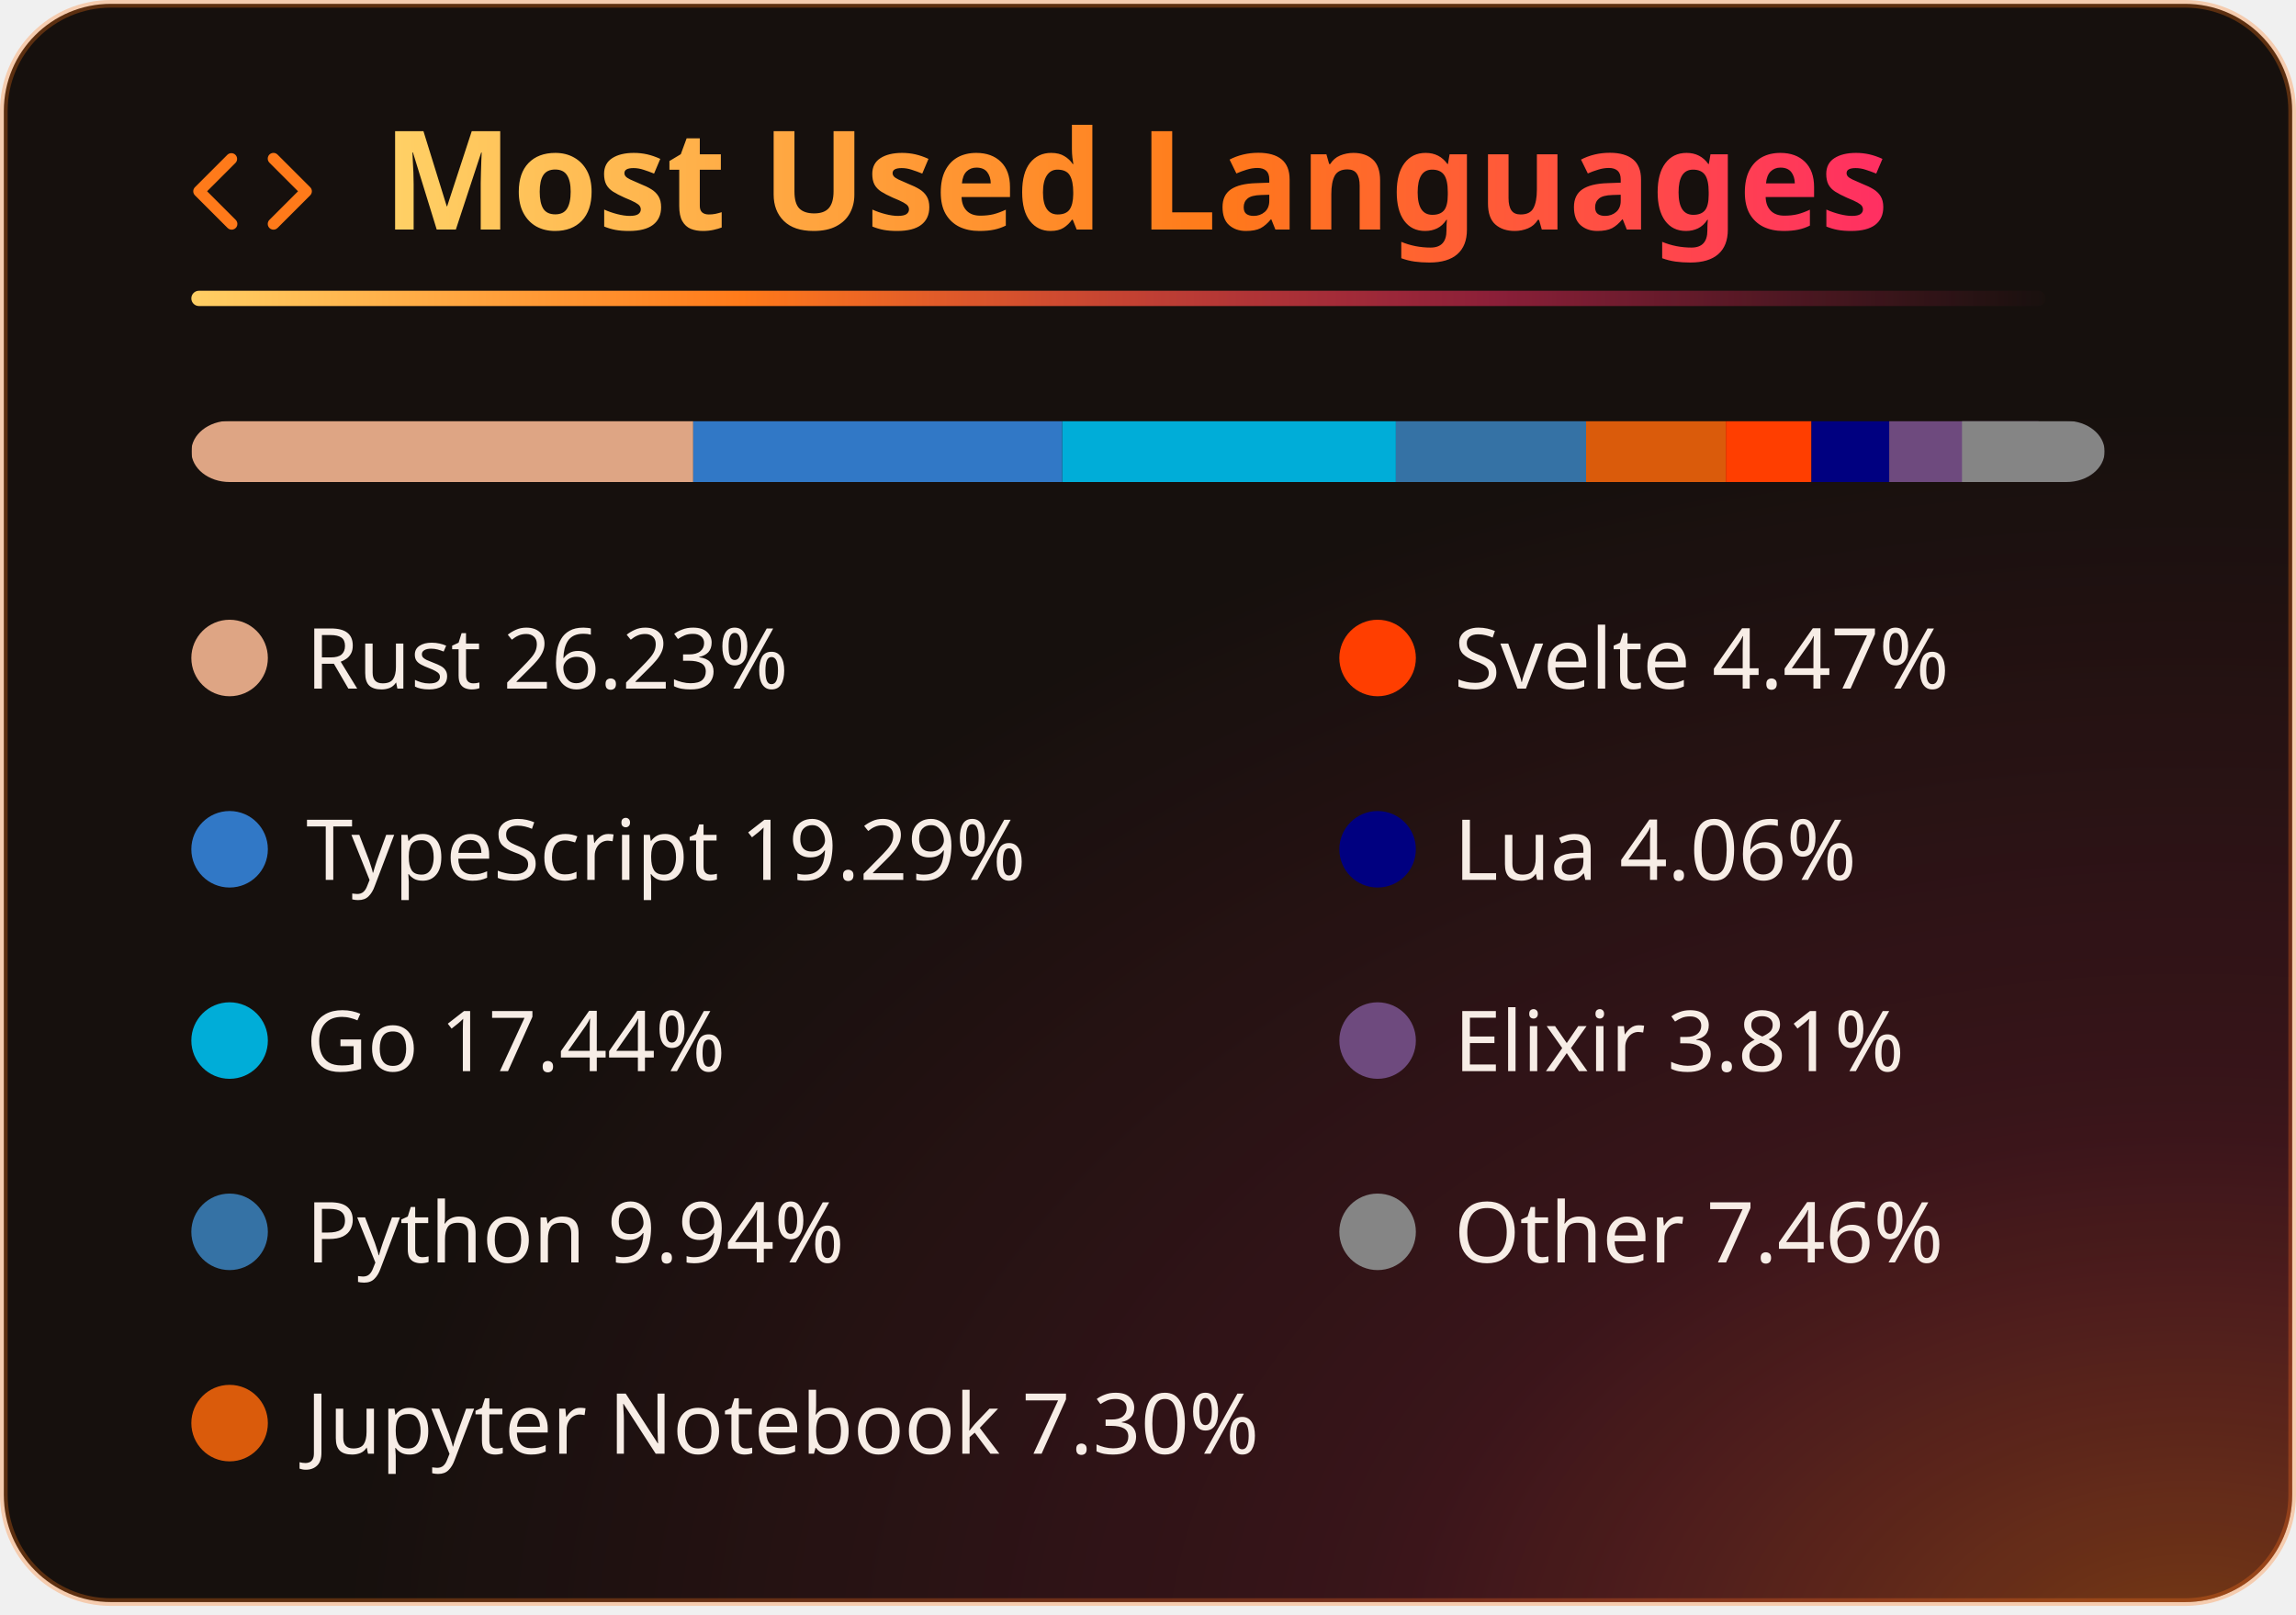
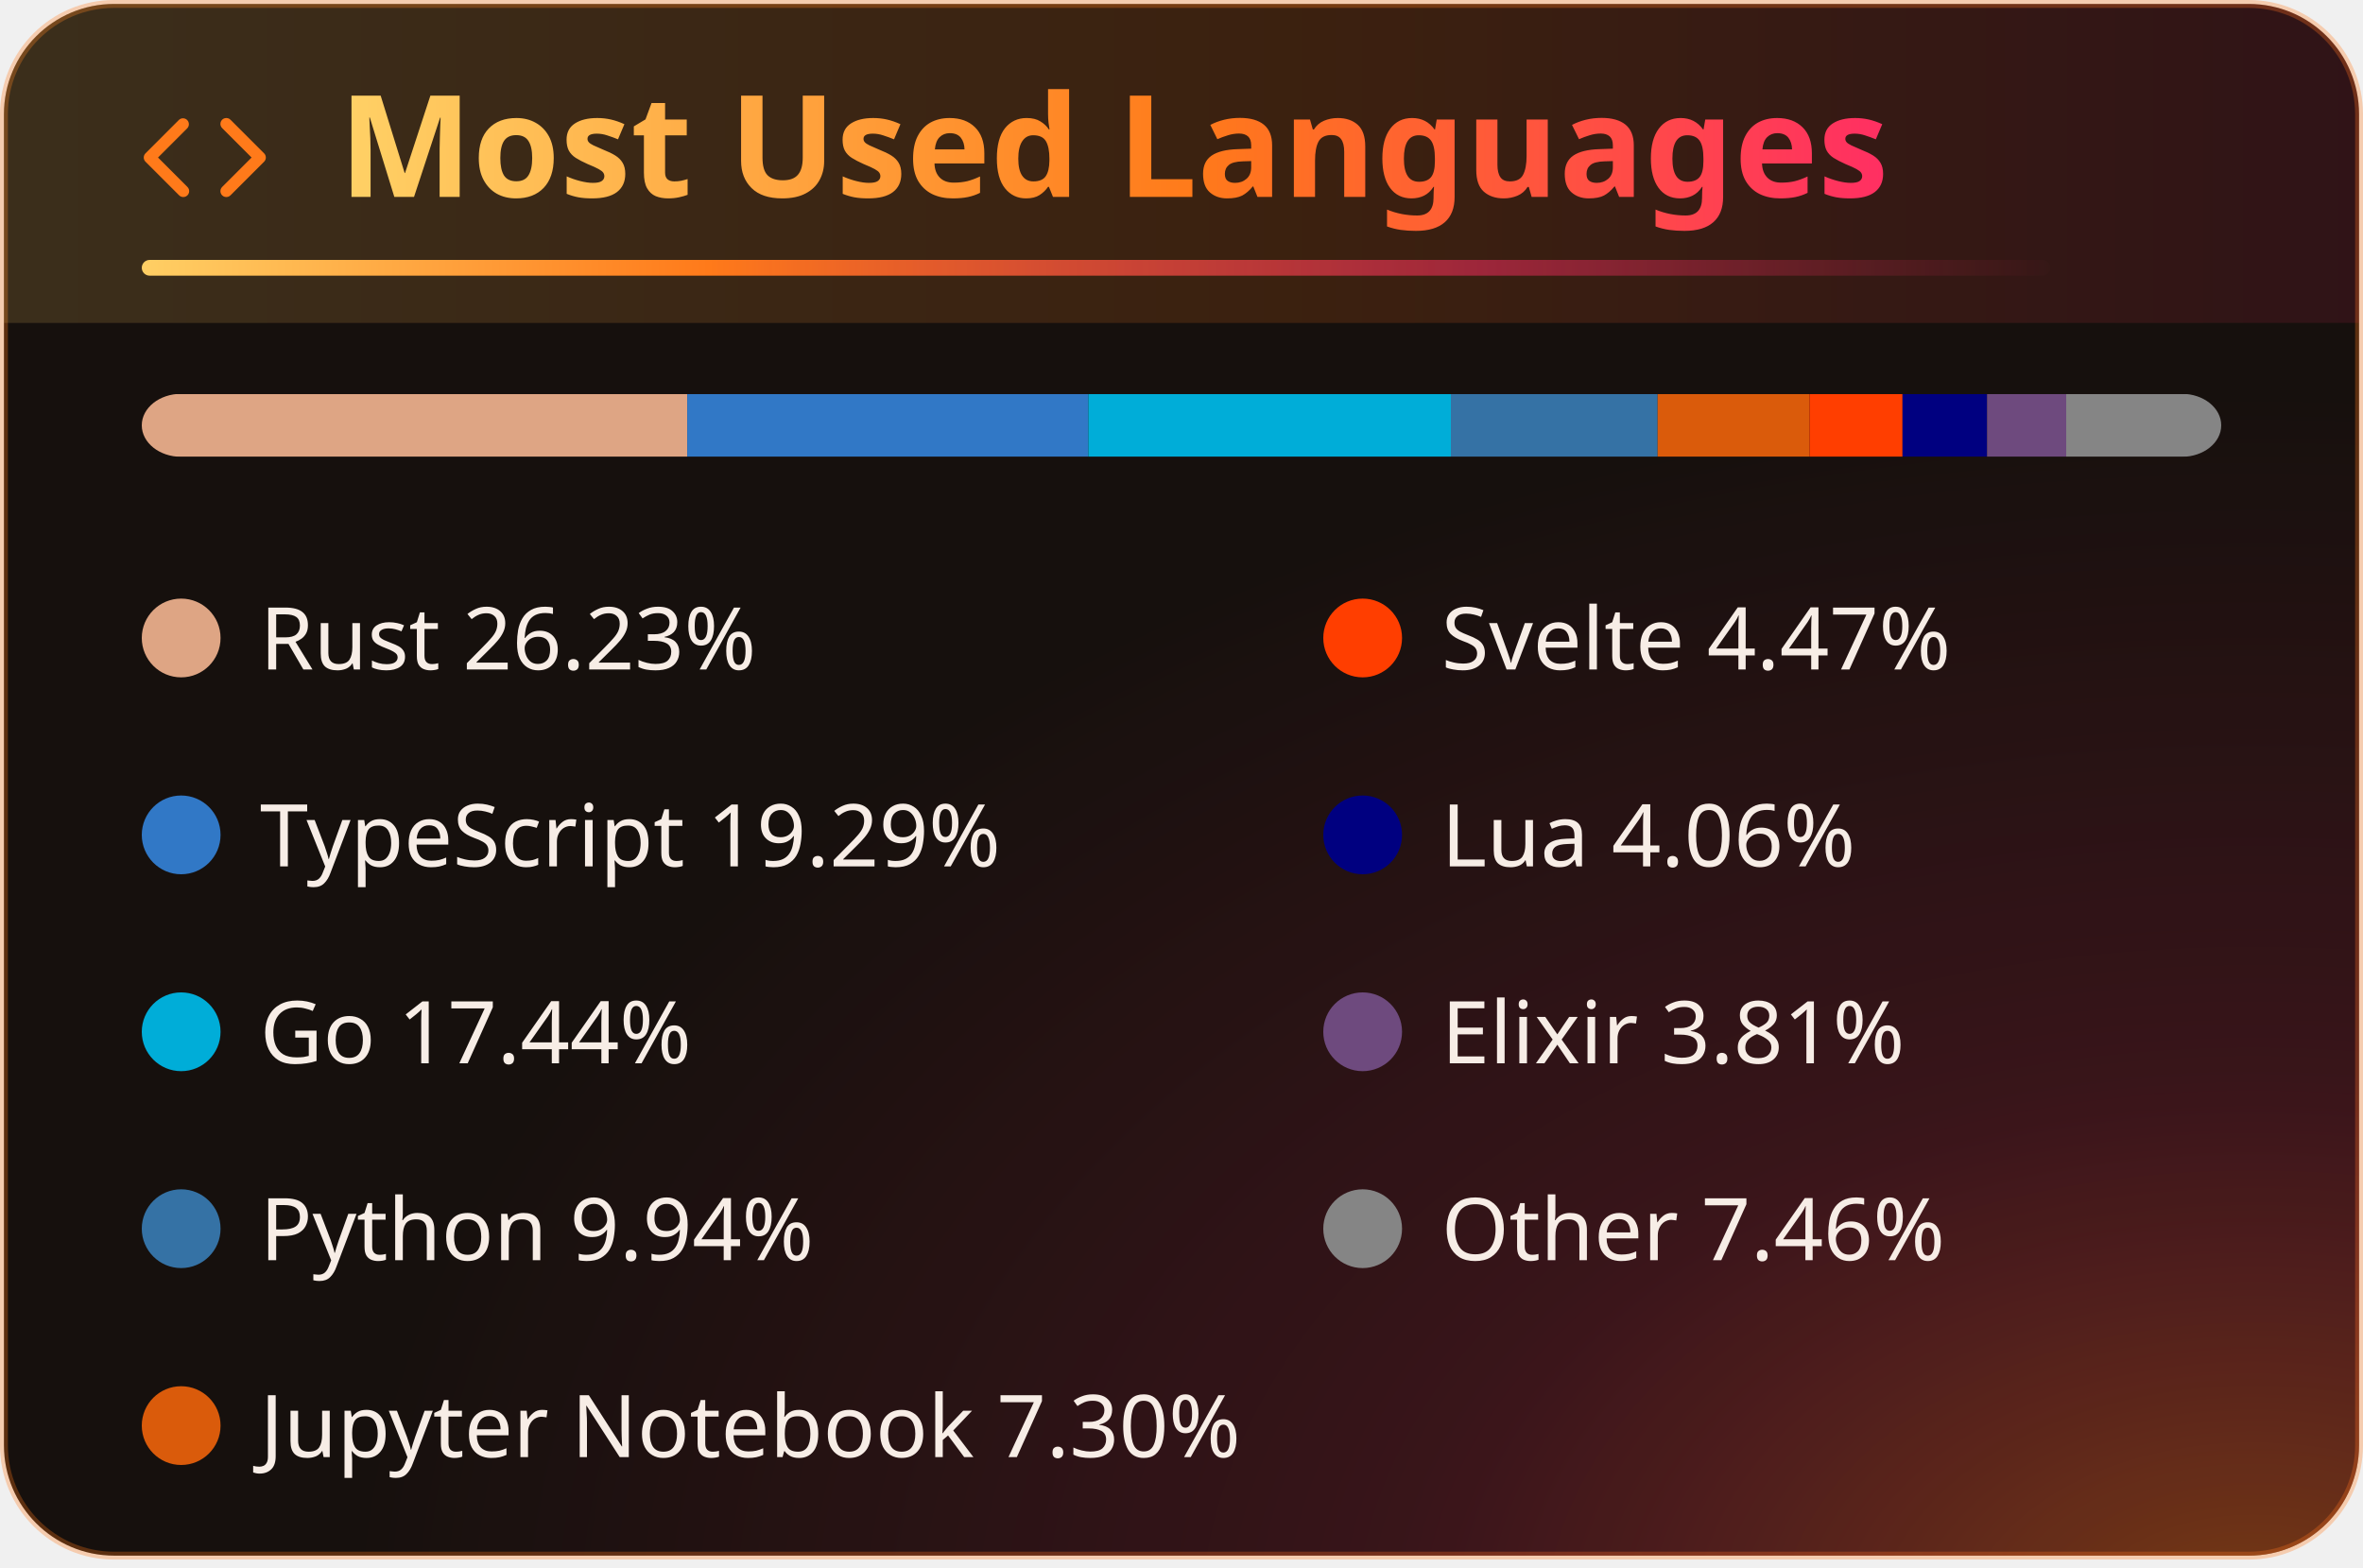
- <svg xmlns="http://www.w3.org/2000/svg" width="300" height="211" viewBox="0 0 300 211" fill="none" role="img" aria-labelledby="title-id desc-id">
+ <svg xmlns="http://www.w3.org/2000/svg" width="300" height="199" viewBox="0 0 300 199" fill="none" role="img" aria-labelledby="title-id desc-id">
  <style>
    .header {
      font: 600 18px 'Segoe UI', Ubuntu, "Helvetica Neue", Sans-Serif;
      fill: url(#heat);
      animation: fadeInAnimation 0.8s ease-in-out backwards;
    }
    /* The icon reads against the title rather than with it, so it keeps its own color. */
    .title-icon {
      fill: #ff7a1a;
      animation: fadeInAnimation 0.8s ease-in-out backwards;
    }
    .title-accent {
      transform-box: fill-box;
      transform-origin: left center;
      animation: trailAnimation 0.9s cubic-bezier(0.2, 0.7, 0.2, 1) 0.2s backwards;
    }
    @supports(-moz-appearance: auto) {
      /* Selector detects Firefox */
      .header {
        font-size: 15.5px;
      }
    }
    @keyframes slideInAnimation {
      from {
        width: 0;
      }
      to {
        width: calc(100%-100px);
      }
    }
    @keyframes growWidthAnimation {
      from {
        width: 0;
      }
      to {
        width: 100%;
      }
    }
    .stat {
      font: 400 14px 'Segoe UI', Ubuntu, "Helvetica Neue", Sans-Serif;
      fill: #f7ede6;
    }
    @supports(-moz-appearance: auto) {
      /* Selector detects Firefox */
      .stat {
        font-size: 12px;
      }
    }
    .bold {
      font-weight: 600;
    }
    .lang-name {
      font: 400 11px 'Segoe UI', Ubuntu, "Helvetica Neue", Sans-Serif;
      fill: #f7ede6;
    }
    .stagger {
      animation: fadeInAnimation 0.3s ease-in-out backwards;
    }
    #rect-mask rect {
      animation: slideInAnimation 1s ease-in-out backwards;
    }
    .lang-progress {
      animation: growWidthAnimation 0.6s ease-in-out backwards;
    }
    .progress-background {
      fill: #ffffff33;
    }
    .lang-tip {
      animation: fadeInAnimation 0.4s ease-in-out backwards;
    }
    /* Animations */
    @keyframes scaleInAnimation {
      from {
        transform: translate(-5px, 5px) scale(0);
      }
      to {
        transform: translate(-5px, 5px) scale(1);
      }
    }
    @keyframes fadeInAnimation {
      from {
        opacity: 0;
      }
      to {
        opacity: 1;
      }
    }
    @keyframes trailAnimation {
      from {
        transform: scaleX(0);
      }
    }
    @media (prefers-reduced-motion: reduce) {
      * {
        animation-duration: 0s !important;
        animation-delay: 0s !important;
      }
    }
  </style>
  <defs>
    <linearGradient id="heat" x1="0" y1="0" x2="1" y2="0">
      <stop offset="0" class="heat-0" stop-color="#ffd166" />
      <stop offset="0.55" class="heat-1" stop-color="#ff7a1a" />
      <stop offset="1" class="heat-2" stop-color="#ff2e63" />
    </linearGradient>
    <linearGradient id="heat-trail" x1="0" y1="0" x2="1" y2="0">
      <stop offset="0" class="heat-0" stop-color="#ffd166" />
      <stop offset="0.3" class="heat-1" stop-color="#ff7a1a" />
      <stop offset="0.7" class="heat-2" stop-color="#ff2e63" stop-opacity="0.5" />
      <stop offset="1" class="heat-2" stop-color="#ff2e63" stop-opacity="0" />
    </linearGradient>
+     <linearGradient id="heat-band" x1="0" y1="0" x2="1" y2="0">
+       <stop offset="0" class="band-0" stop-color="#ffd166" stop-opacity="0.16" />
+       <stop offset="0.55" class="band-1" stop-color="#ff7a1a" stop-opacity="0.16" />
+       <stop offset="1" class="band-2" stop-color="#ff2e63" stop-opacity="0.112" />
+     </linearGradient>
    <radialGradient id="heat-glow" cx="0.95" cy="1.05" r="0.8">
      <stop offset="0" class="glow-core" stop-color="#ff7a1a" stop-opacity="0.42" />
      <stop offset="0.45" class="glow-edge" stop-color="#ff2e63" stop-opacity="0.147" />
      <stop offset="1" class="heat-2" stop-color="#ff2e63" stop-opacity="0" />
    </radialGradient>
  </defs>
  <rect data-testid="card-bg" class="card-bg" x="0.5" y="0.5" rx="14" height="99%" width="299" stroke="#ff7a1a4d" fill="#16100d" stroke-opacity="1" />
  <rect data-testid="card-glow" x="0.5" y="0.5" rx="14" height="99%" width="299" fill="url(#heat-glow)" />
-   <g data-testid="card-title" transform="translate(25, 30)">
+   <path data-testid="title-band" d="M0.5 14.5a14 14 0 0 1 14 -14h271a14 14 0 0 1 14 14v26.5h-299z" fill="url(#heat-band)" />
+   <g data-testid="card-title" transform="translate(18, 25)">
    <g>
      <svg class="title-icon" x="0" y="-13" viewBox="0 0 16 16" version="1.1" width="16" height="16">
        <path d="M4.72 3.22a.75.75 0 0 1 1.06 1.06L2.06 8l3.72 3.72a.75.75 0 1 1-1.06 1.06L.47 8.53a.75.75 0 0 1 0-1.06Zm6.56 0a.75.75 0 1 0-1.06 1.06L13.94 8l-3.72 3.72a.75.75 0 1 0 1.06 1.06l4.25-4.25a.75.75 0 0 0 0-1.06Z" />
      </svg>
    </g>
    <g transform="translate(25, 0)">
      <text x="0" y="0" class="header" data-testid="header">Most Used Languages</text>
    </g>
    <rect data-testid="title-accent" class="title-accent" x="0" y="8" width="242.3" height="2" rx="1" fill="url(#heat-trail)" />
  </g>
-   <g data-testid="main-card-body" transform="translate(0, 55)">
-     <svg data-testid="lang-items" x="25">
+   <g data-testid="main-card-body" transform="translate(0, 50)">
+     <svg data-testid="lang-items" x="18">
      <mask id="rect-mask">
-         <rect x="0" y="0" width="250" height="8" fill="white" rx="5" />
+         <rect x="0" y="0" width="264" height="8" fill="white" rx="5" />
      </mask>
-       <rect mask="url(#rect-mask)" data-testid="lang-progress" x="0" y="0" width="65.58" height="8" fill="#dea584" />
-       <rect mask="url(#rect-mask)" data-testid="lang-progress" x="65.58" y="0" width="48.22" height="8" fill="#3178c6" />
-       <rect mask="url(#rect-mask)" data-testid="lang-progress" x="113.8" y="0" width="43.59" height="8" fill="#00ADD8" />
-       <rect mask="url(#rect-mask)" data-testid="lang-progress" x="157.39" y="0" width="24.85" height="8" fill="#3572A5" />
-       <rect mask="url(#rect-mask)" data-testid="lang-progress" x="182.24" y="0" width="18.26" height="8" fill="#DA5B0B" />
-       <rect mask="url(#rect-mask)" data-testid="lang-progress" x="200.5" y="0" width="11.19" height="8" fill="#ff3e00" />
-       <rect mask="url(#rect-mask)" data-testid="lang-progress" x="211.69" y="0" width="10.16" height="8" fill="#000080" />
-       <rect mask="url(#rect-mask)" data-testid="lang-progress" x="221.85" y="0" width="19.51" height="8" fill="#6e4a7e" />
-       <rect mask="url(#rect-mask)" data-testid="lang-progress" x="231.36" y="0" width="18.64" height="8" fill="#858585" />
+       <rect mask="url(#rect-mask)" data-testid="lang-progress" x="0" y="0" width="69.25" height="8" fill="#dea584" />
+       <rect mask="url(#rect-mask)" data-testid="lang-progress" x="69.25" y="0" width="50.92" height="8" fill="#3178c6" />
+       <rect mask="url(#rect-mask)" data-testid="lang-progress" x="120.17" y="0" width="46.03" height="8" fill="#00ADD8" />
+       <rect mask="url(#rect-mask)" data-testid="lang-progress" x="166.2" y="0" width="26.25" height="8" fill="#3572A5" />
+       <rect mask="url(#rect-mask)" data-testid="lang-progress" x="192.45" y="0" width="19.28" height="8" fill="#DA5B0B" />
+       <rect mask="url(#rect-mask)" data-testid="lang-progress" x="211.73" y="0" width="11.81" height="8" fill="#ff3e00" />
+       <rect mask="url(#rect-mask)" data-testid="lang-progress" x="223.54" y="0" width="10.73" height="8" fill="#000080" />
+       <rect mask="url(#rect-mask)" data-testid="lang-progress" x="234.27" y="0" width="10.05" height="8" fill="#6e4a7e" />
+       <rect mask="url(#rect-mask)" data-testid="lang-progress" x="244.32" y="0" width="19.69" height="8" fill="#858585" />
      <g transform="translate(0, 25)">
        <g>
          <g>
            <g class="stagger" style="animation-delay: 450ms">
              <circle cx="5" cy="6" r="5" fill="#dea584" />
              <text data-testid="lang-name" x="15" y="10" class="lang-name">Rust 26.23%</text>
            </g>
          </g>
          <g transform="translate(0, 25)">
            <g class="stagger" style="animation-delay: 600ms">
              <circle cx="5" cy="6" r="5" fill="#3178c6" />
              <text data-testid="lang-name" x="15" y="10" class="lang-name">TypeScript 19.29%</text>
            </g>
          </g>
          <g transform="translate(0, 50)">
            <g class="stagger" style="animation-delay: 750ms">
              <circle cx="5" cy="6" r="5" fill="#00ADD8" />
              <text data-testid="lang-name" x="15" y="10" class="lang-name">Go 17.44%</text>
            </g>
          </g>
          <g transform="translate(0, 75)">
            <g class="stagger" style="animation-delay: 900ms">
              <circle cx="5" cy="6" r="5" fill="#3572A5" />
              <text data-testid="lang-name" x="15" y="10" class="lang-name">Python 9.94%</text>
            </g>
          </g>
          <g transform="translate(0, 100)">
            <g class="stagger" style="animation-delay: 1050ms">
              <circle cx="5" cy="6" r="5" fill="#DA5B0B" />
              <text data-testid="lang-name" x="15" y="10" class="lang-name">Jupyter Notebook 7.30%</text>
            </g>
          </g>
        </g>
        <g transform="translate(150, 0)">
          <g>
            <g class="stagger" style="animation-delay: 450ms">
              <circle cx="5" cy="6" r="5" fill="#ff3e00" />
              <text data-testid="lang-name" x="15" y="10" class="lang-name">Svelte 4.47%</text>
            </g>
          </g>
          <g transform="translate(0, 25)">
            <g class="stagger" style="animation-delay: 600ms">
              <circle cx="5" cy="6" r="5" fill="#000080" />
              <text data-testid="lang-name" x="15" y="10" class="lang-name">Lua 4.06%</text>
            </g>
          </g>
          <g transform="translate(0, 50)">
            <g class="stagger" style="animation-delay: 750ms">
              <circle cx="5" cy="6" r="5" fill="#6e4a7e" />
              <text data-testid="lang-name" x="15" y="10" class="lang-name">Elixir 3.81%</text>
            </g>
          </g>
          <g transform="translate(0, 75)">
            <g class="stagger" style="animation-delay: 900ms">
              <circle cx="5" cy="6" r="5" fill="#858585" />
              <text data-testid="lang-name" x="15" y="10" class="lang-name">Other 7.46%</text>
            </g>
          </g>
        </g>
      </g>
    </svg>
  </g>
</svg>
